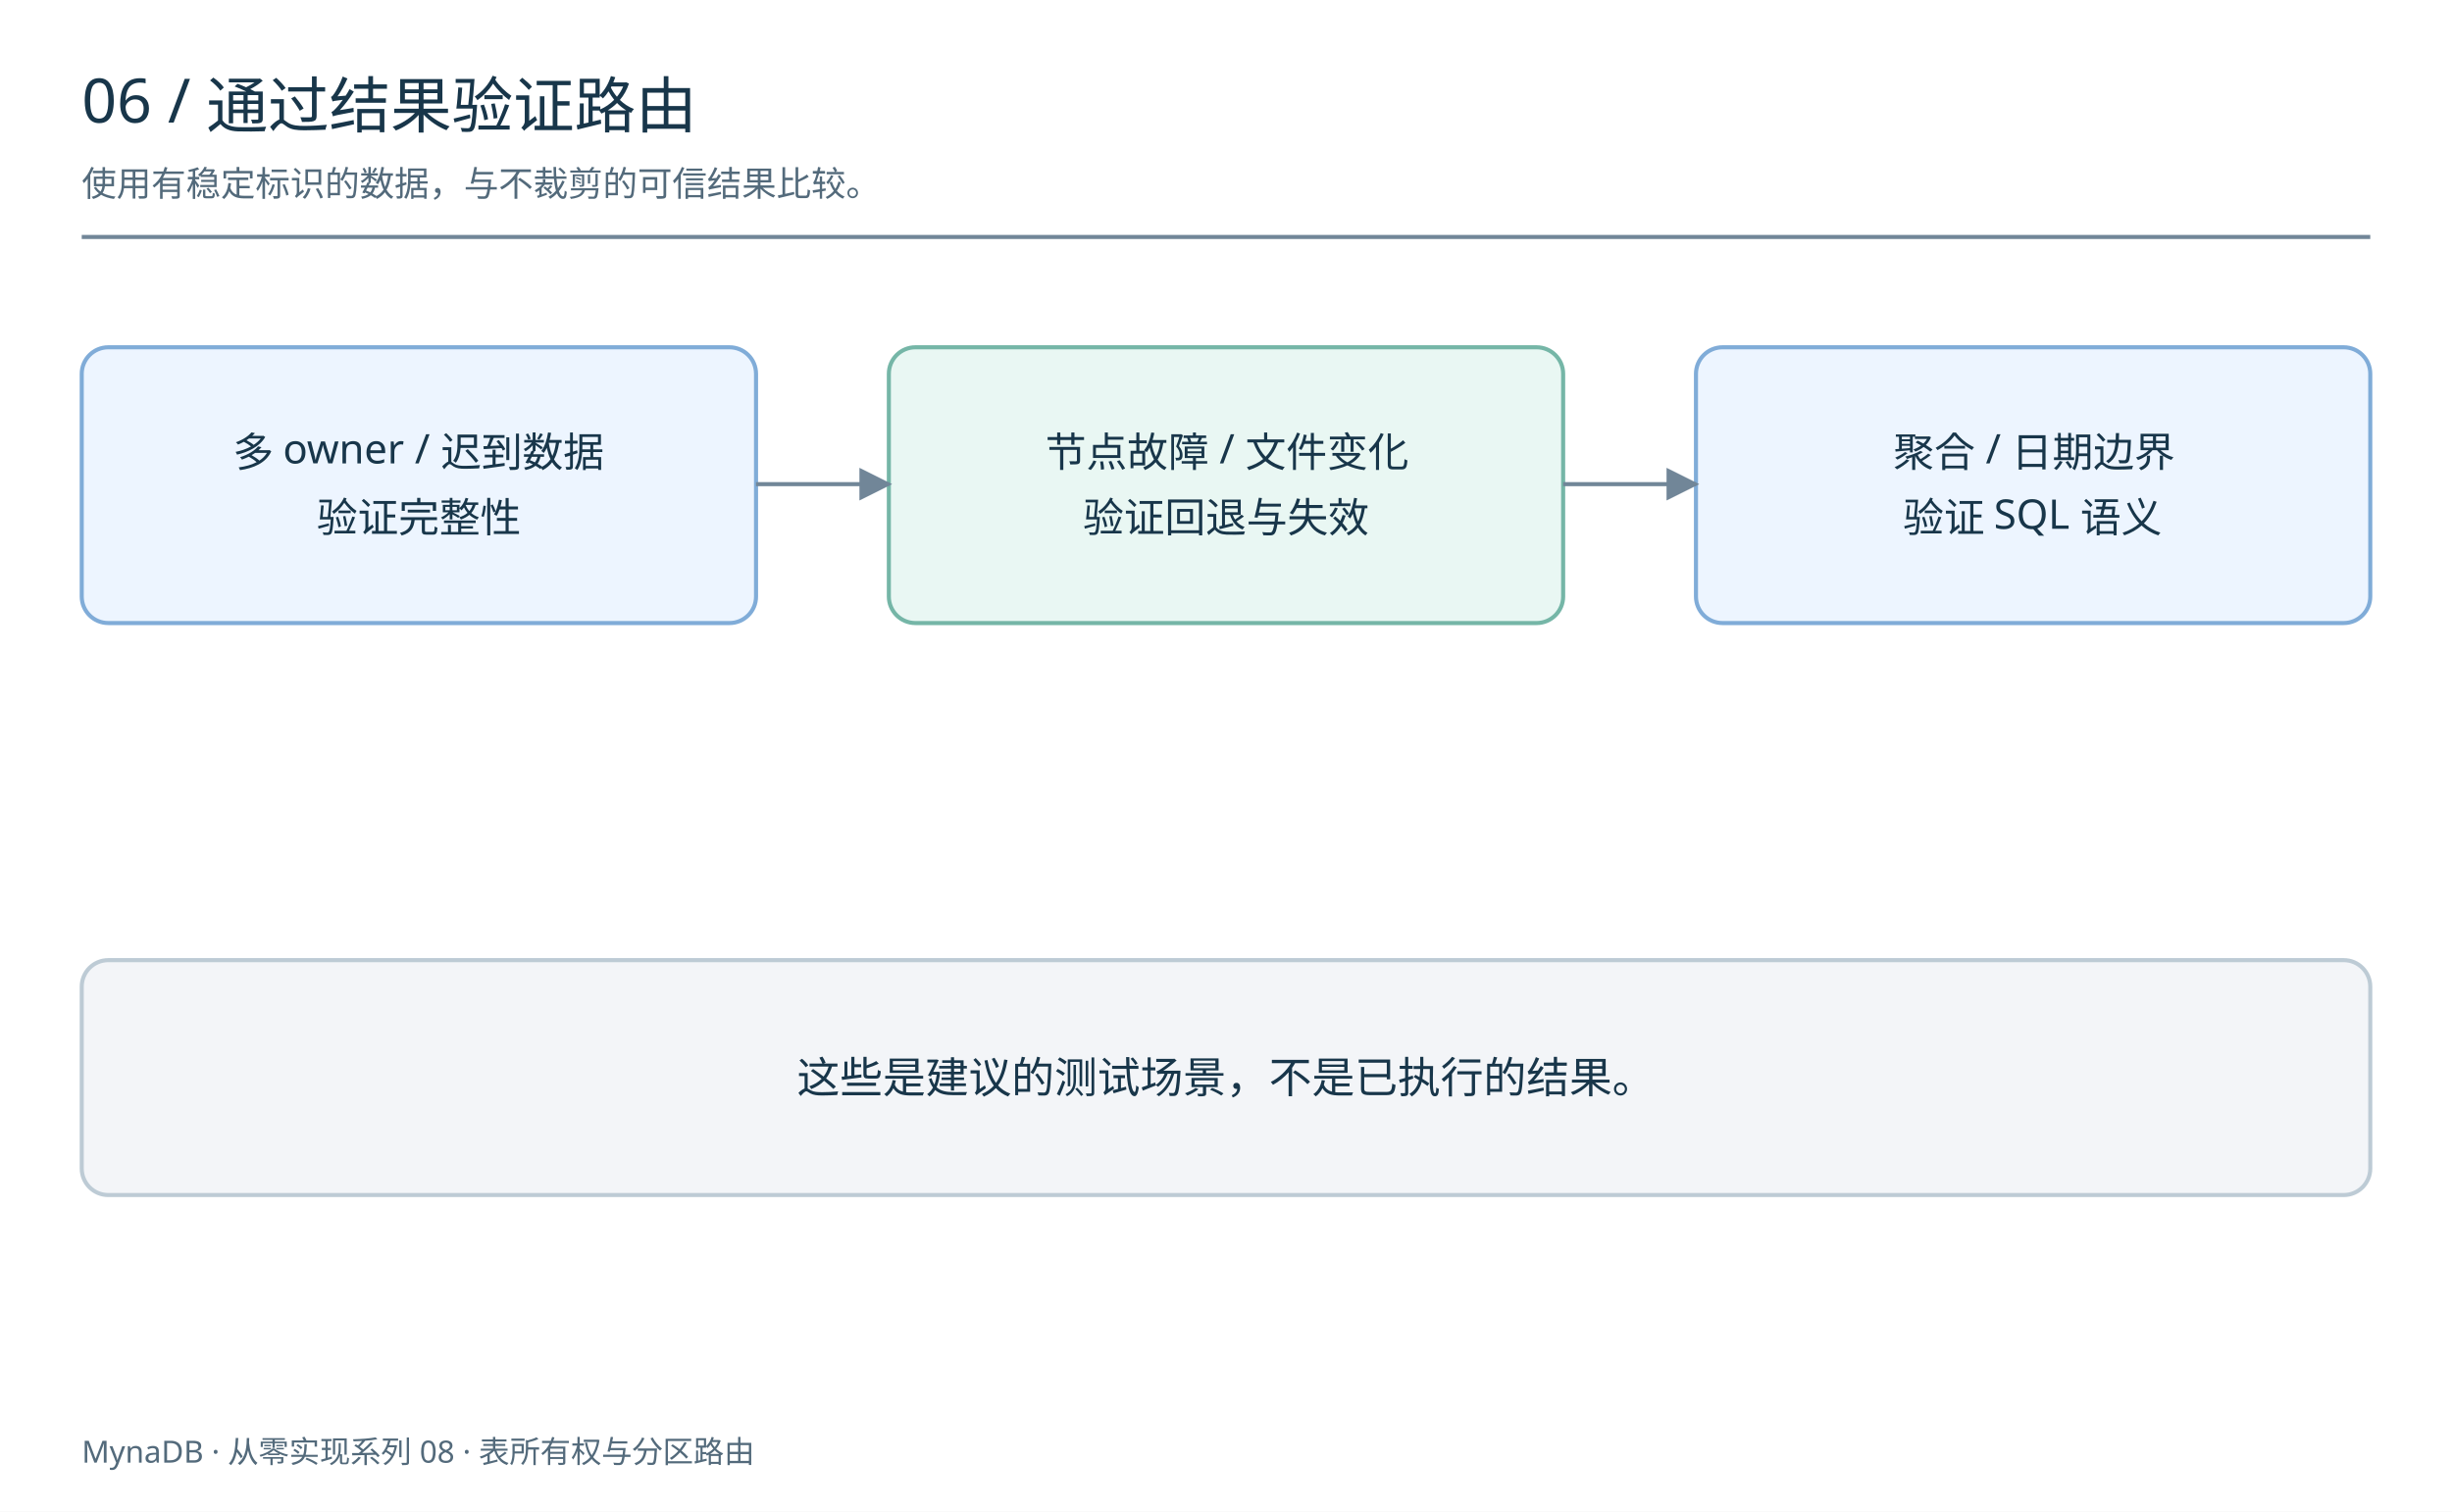
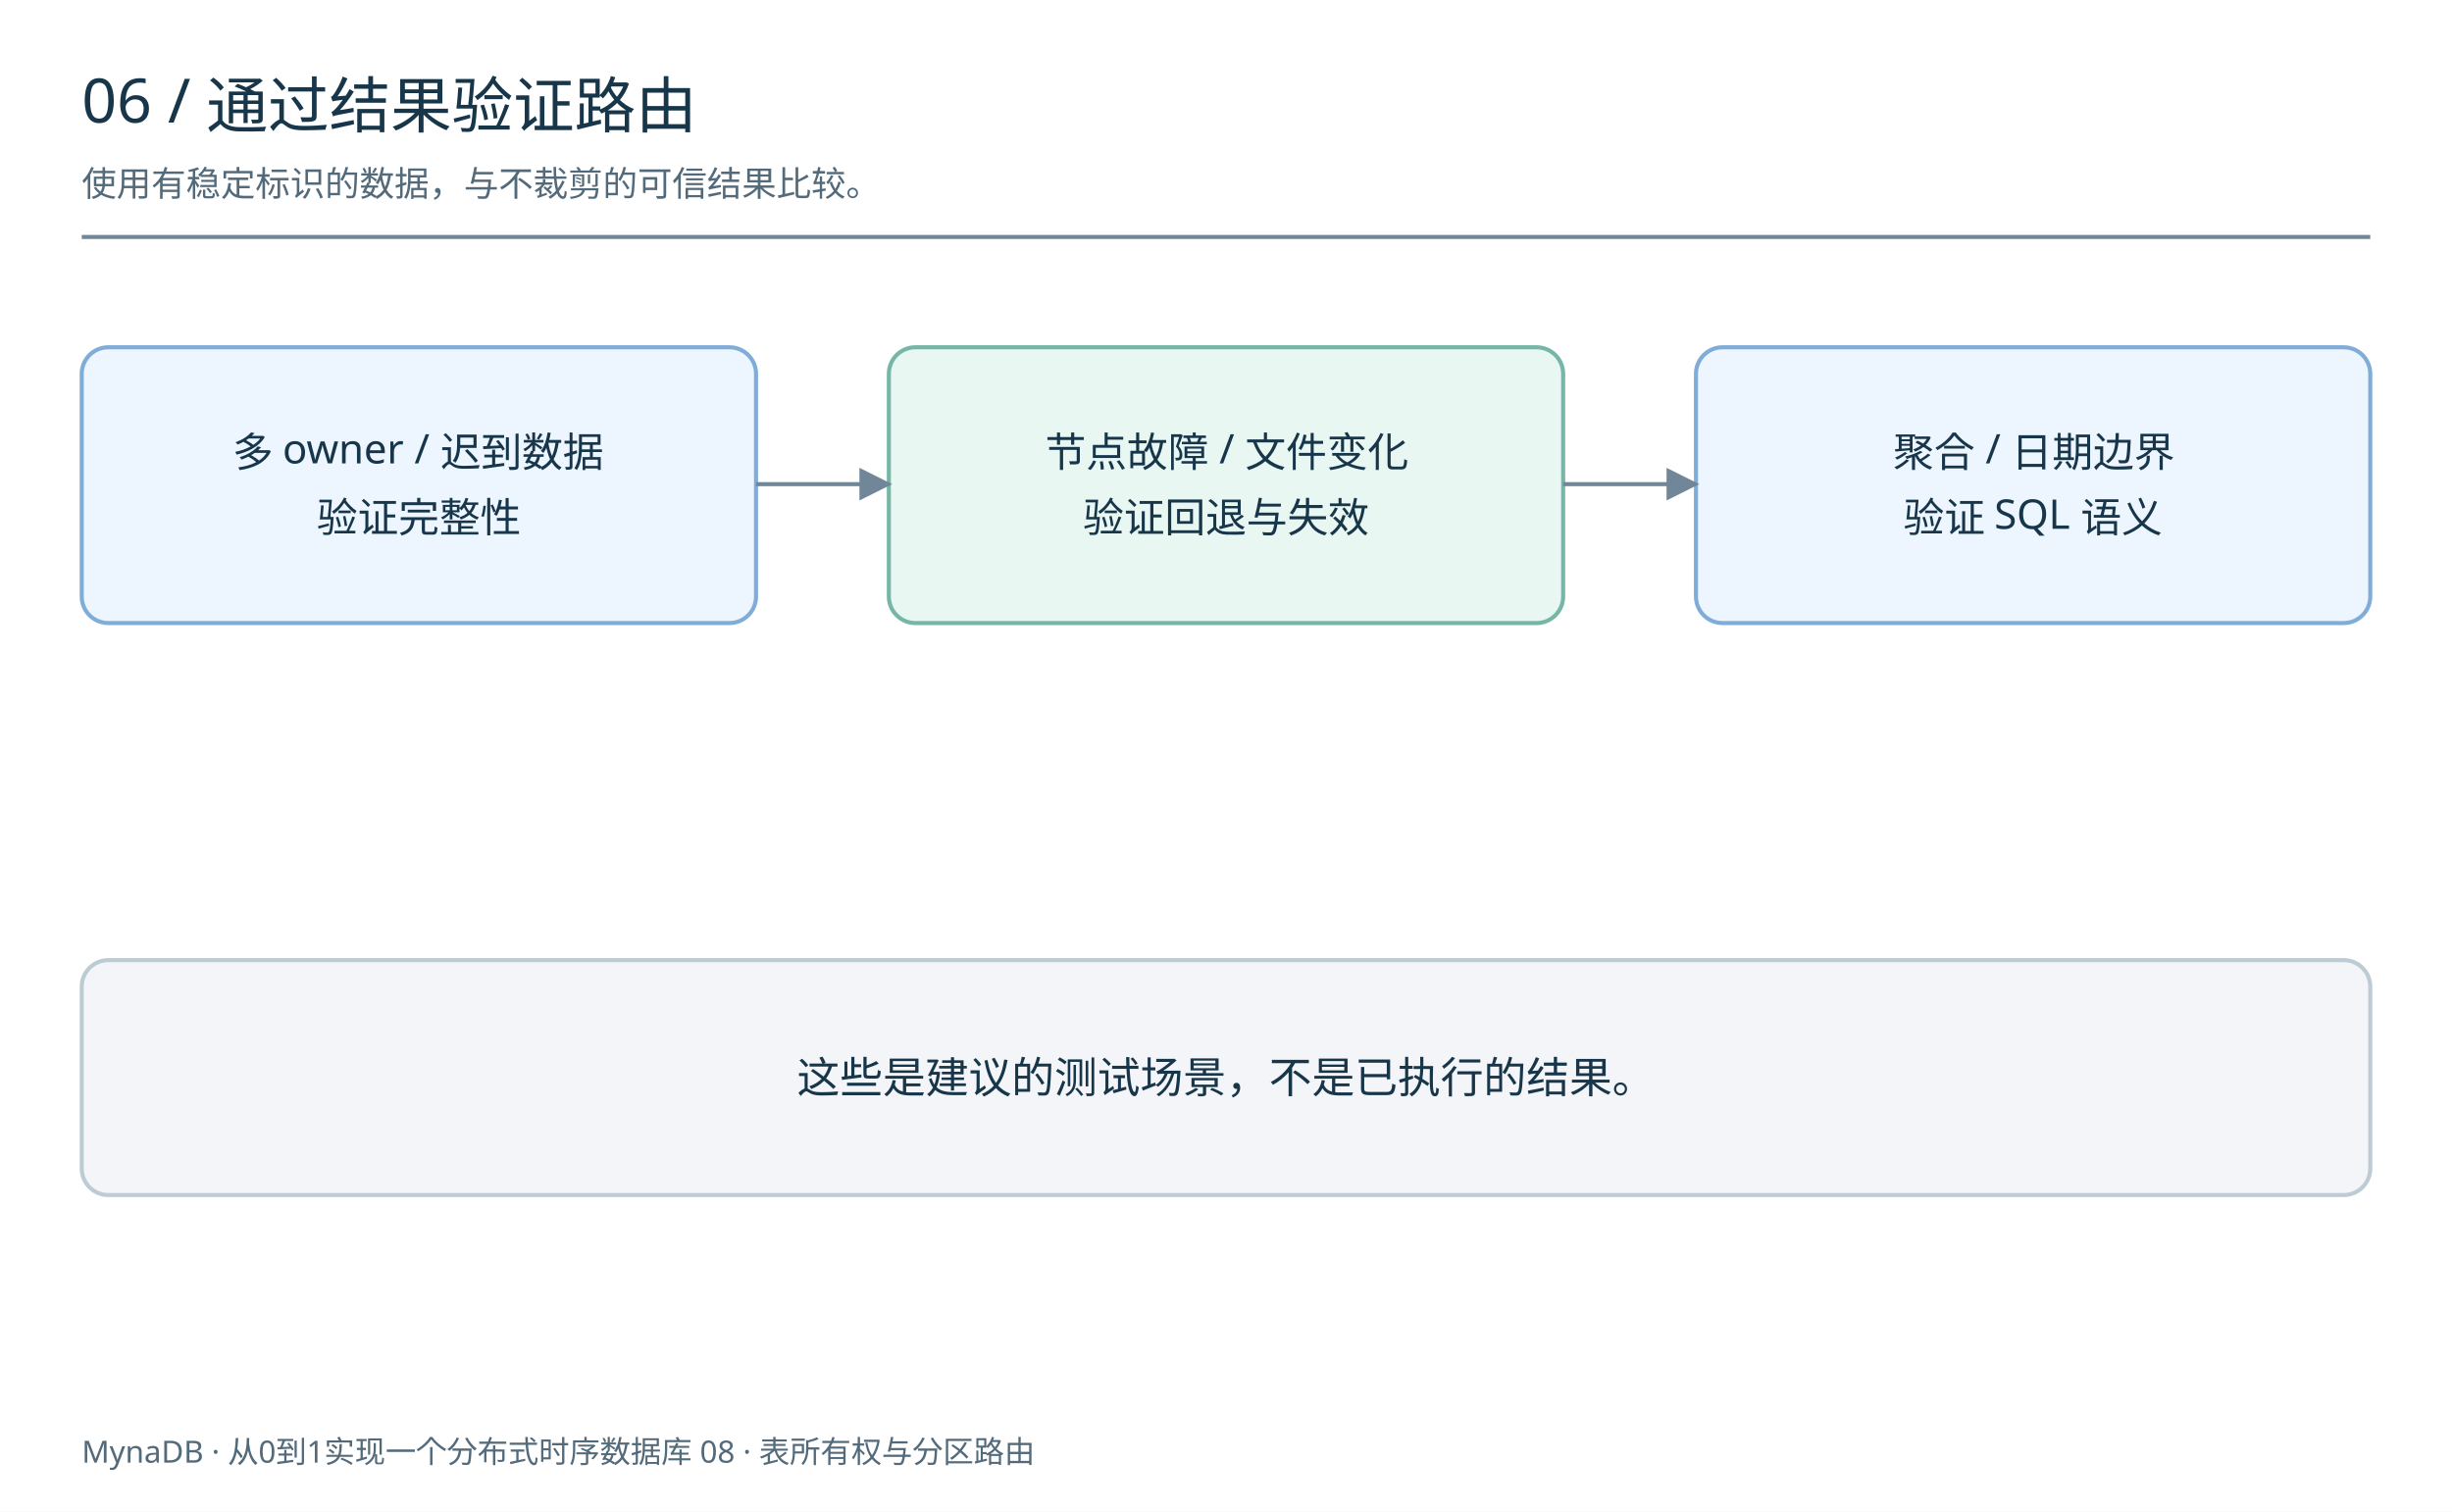
<svg xmlns="http://www.w3.org/2000/svg" width="1200" height="740" viewBox="0 0 1200 740" role="img" aria-labelledby="title desc">
  <defs>
    <marker id="arrow" viewBox="0 0 10 10" refX="9" refY="5" markerWidth="8" markerHeight="8" orient="auto-start-reverse">
      <path d="M0 0L10 5L0 10Z" fill="#718698" />
    </marker>
  </defs>
  <rect width="100%" height="100%" fill="white" />
  <text x="40" y="60" font-family="Noto Sans SC, Microsoft YaHei, PingFang SC, sans-serif" font-size="30" font-weight="500" fill="#18364a">06 / 通过结果验证路由</text>
  <text x="40" y="96" font-family="Noto Sans SC, Microsoft YaHei, PingFang SC, sans-serif" font-size="17" font-weight="500" fill="#536a7b">使用有稳定标识的数据，与不裁剪的可信结果比较。</text>
  <polyline points="40,116 1160,116" fill="none" stroke="#718698" stroke-width="2" />
-   <text x="40" y="716" font-family="Noto Sans SC, Microsoft YaHei, PingFang SC, sans-serif" font-size="15" font-weight="500" fill="#536a7b">MynaDB · 从零实现系列 08 · 表所有权与分区路由</text>
+   <text x="40" y="716" font-family="Noto Sans SC, Microsoft YaHei, PingFang SC, sans-serif" font-size="15" font-weight="500" fill="#536a7b">MynaDB · 从0到1实现一个分布式时序数据库 08 · 表所有权与分区路由</text>
  <rect x="40" y="170" width="330" height="135" rx="13" fill="#edf5ff" stroke="#80acd8" stroke-width="2" />
-   <text x="114.0" y="228.5" font-family="Noto Sans SC, Microsoft YaHei, PingFang SC, sans-serif" font-size="20" font-weight="500" fill="#18364a">多 owner / 迟到数据</text>
+   <text x="113.8" y="228.5" font-family="Noto Sans SC, Microsoft YaHei, PingFang SC, sans-serif" font-size="20" font-weight="500" fill="#18364a">多 owner / 迟到数据</text>
  <text x="155.0" y="260.5" font-family="Noto Sans SC, Microsoft YaHei, PingFang SC, sans-serif" font-size="20" font-weight="500" fill="#18364a">验证完整性</text>
  <rect x="435" y="170" width="330" height="135" rx="13" fill="#e9f7f3" stroke="#75b6a7" stroke-width="2" />
-   <text x="511.6" y="228.5" font-family="Noto Sans SC, Microsoft YaHei, PingFang SC, sans-serif" font-size="20" font-weight="500" fill="#18364a">节点故障 / 文件变化</text>
+   <text x="511.5" y="228.5" font-family="Noto Sans SC, Microsoft YaHei, PingFang SC, sans-serif" font-size="20" font-weight="500" fill="#18364a">节点故障 / 文件变化</text>
  <text x="530.0" y="260.5" font-family="Noto Sans SC, Microsoft YaHei, PingFang SC, sans-serif" font-size="20" font-weight="500" fill="#18364a">验证回退与失效</text>
  <rect x="830" y="170" width="330" height="135" rx="13" fill="#edf5ff" stroke="#80acd8" stroke-width="2" />
-   <text x="926.6" y="228.5" font-family="Noto Sans SC, Microsoft YaHei, PingFang SC, sans-serif" font-size="20" font-weight="500" fill="#18364a">聚合 / 日期边界</text>
-   <text x="931.3" y="260.5" font-family="Noto Sans SC, Microsoft YaHei, PingFang SC, sans-serif" font-size="20" font-weight="500" fill="#18364a">验证 SQL 语义</text>
+   <text x="926.5" y="228.5" font-family="Noto Sans SC, Microsoft YaHei, PingFang SC, sans-serif" font-size="20" font-weight="500" fill="#18364a">聚合 / 日期边界</text>
+   <text x="931.5" y="260.5" font-family="Noto Sans SC, Microsoft YaHei, PingFang SC, sans-serif" font-size="20" font-weight="500" fill="#18364a">验证 SQL 语义</text>
  <polyline points="370,237 435,237" fill="none" stroke="#718698" stroke-width="2" marker-end="url(#arrow)" />
  <polyline points="765,237 830,237" fill="none" stroke="#718698" stroke-width="2" marker-end="url(#arrow)" />
  <rect x="40" y="470" width="1120" height="115" rx="13" fill="#f3f5f8" stroke="#bdcbd5" stroke-width="2" />
  <text x="390.0" y="535.0" font-family="Noto Sans SC, Microsoft YaHei, PingFang SC, sans-serif" font-size="21" font-weight="500" fill="#18364a">这些是建议的测试场景，不是已执行的结果。</text>
</svg>
